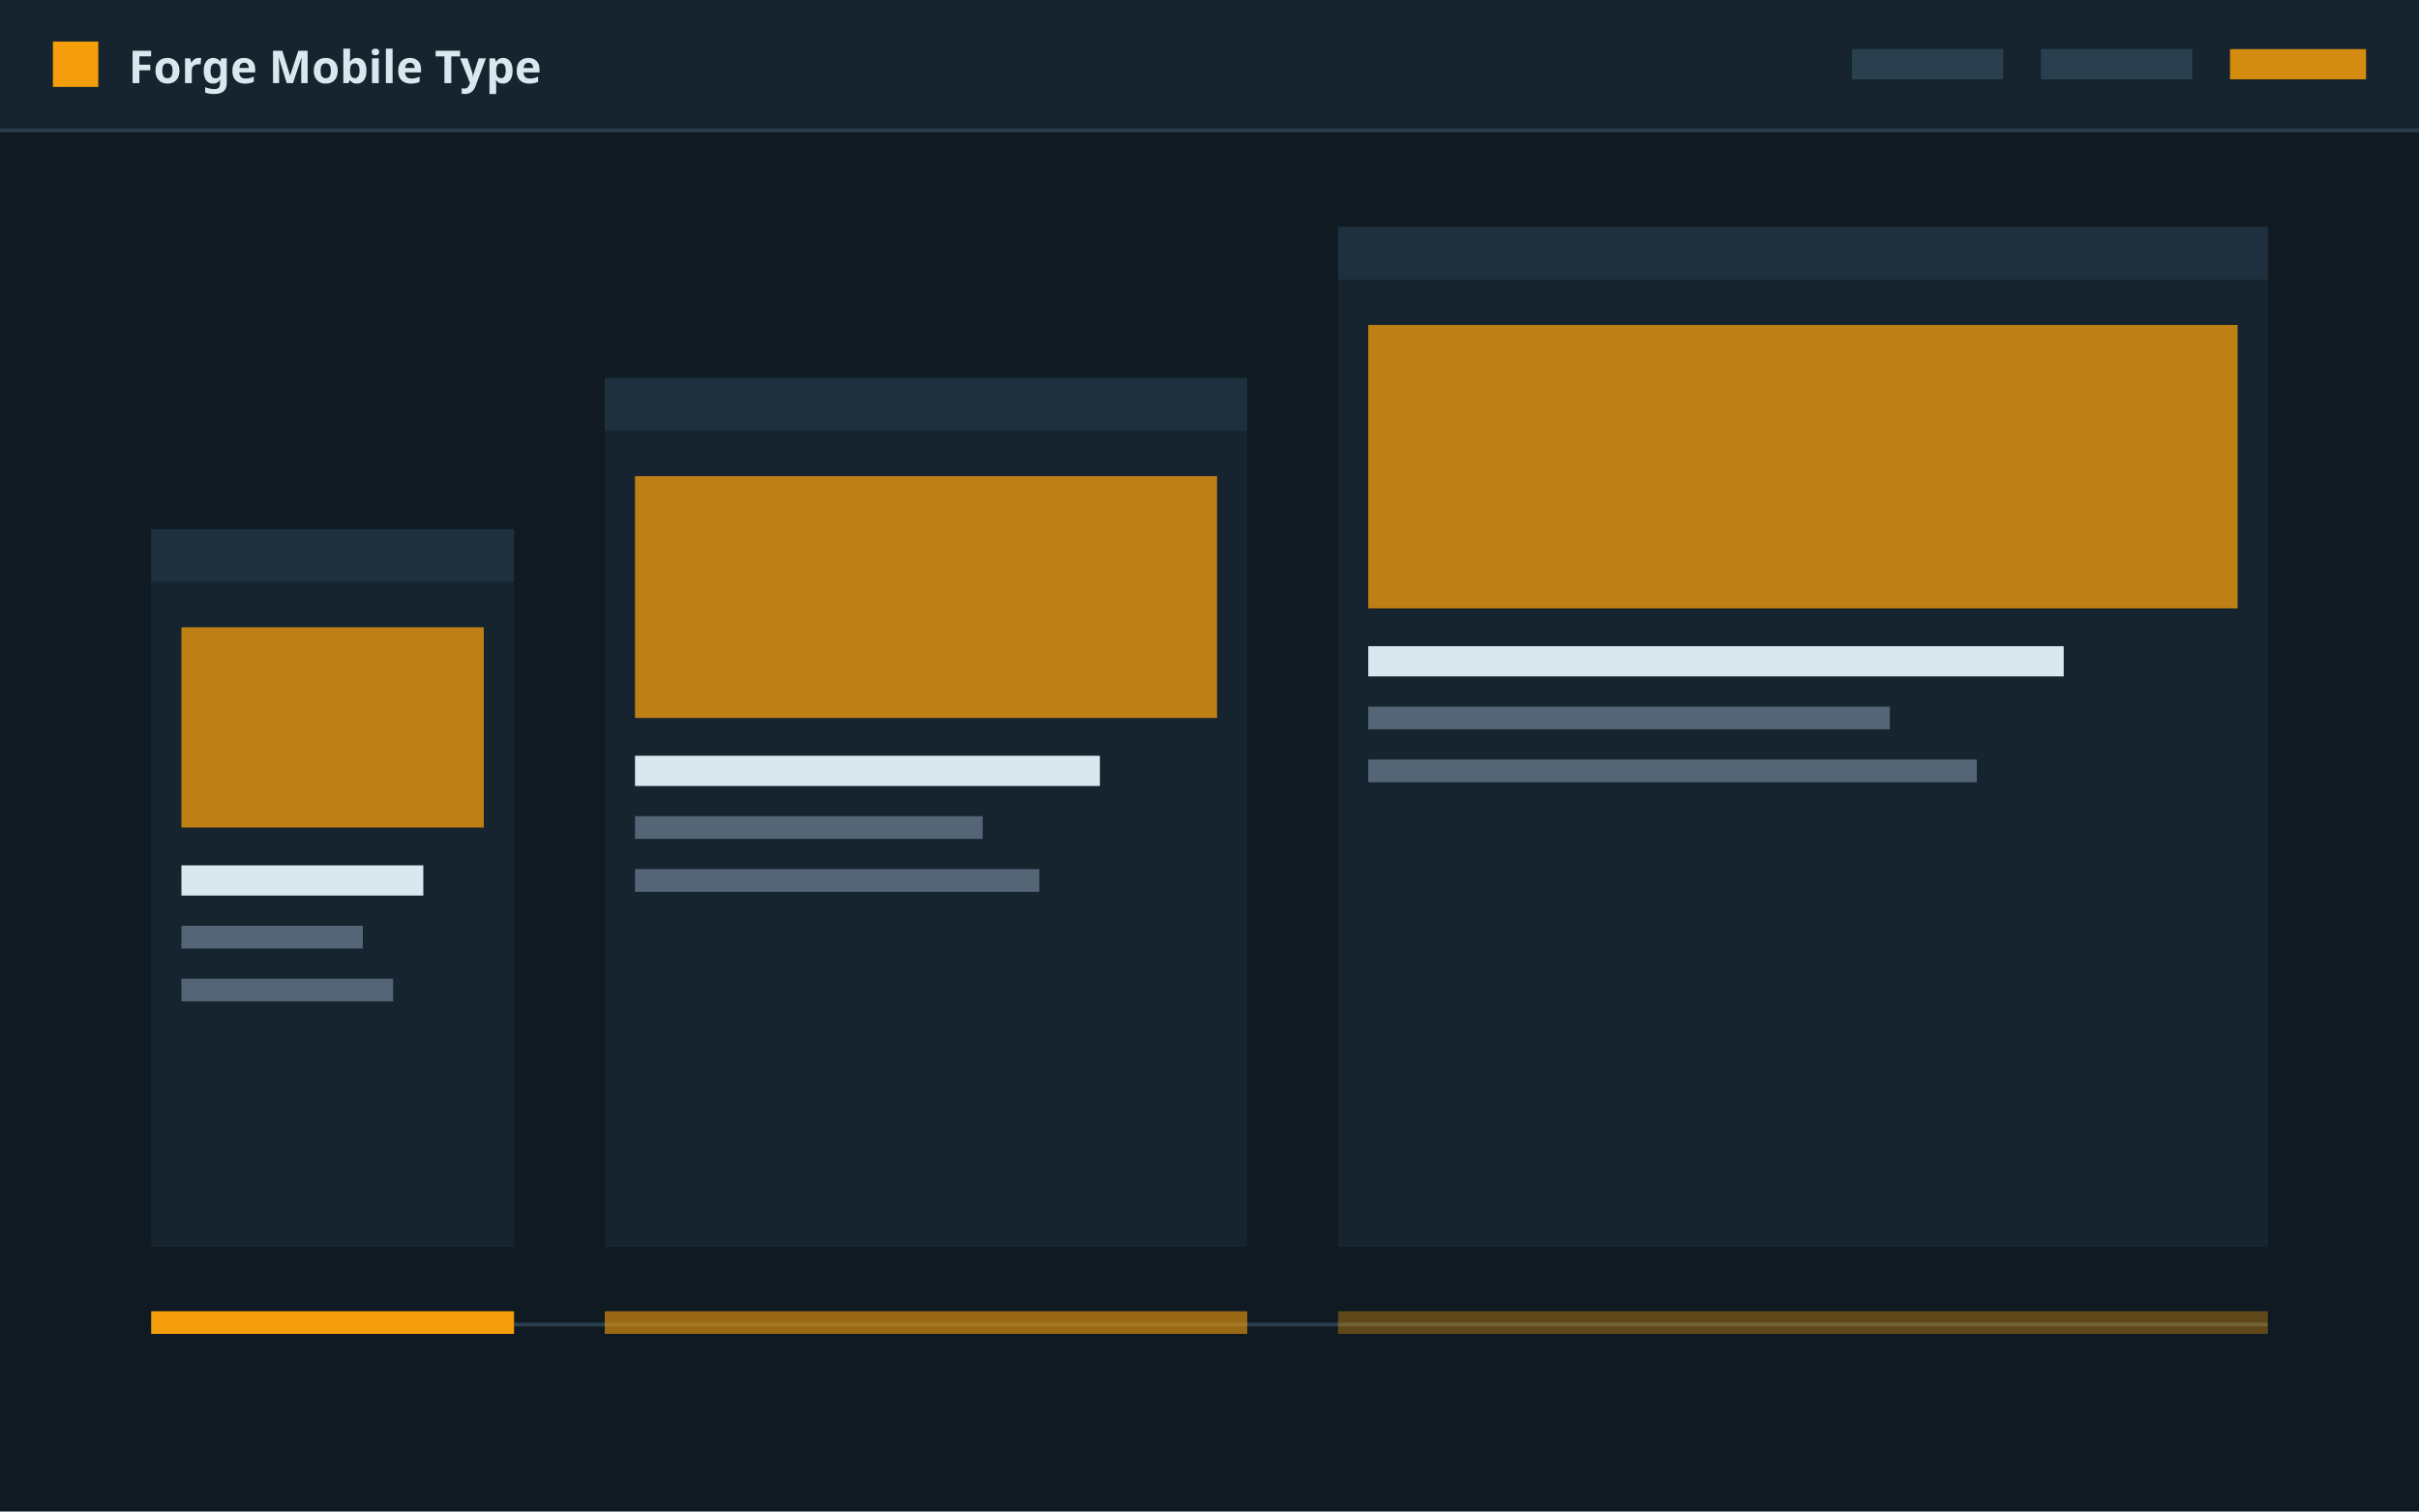
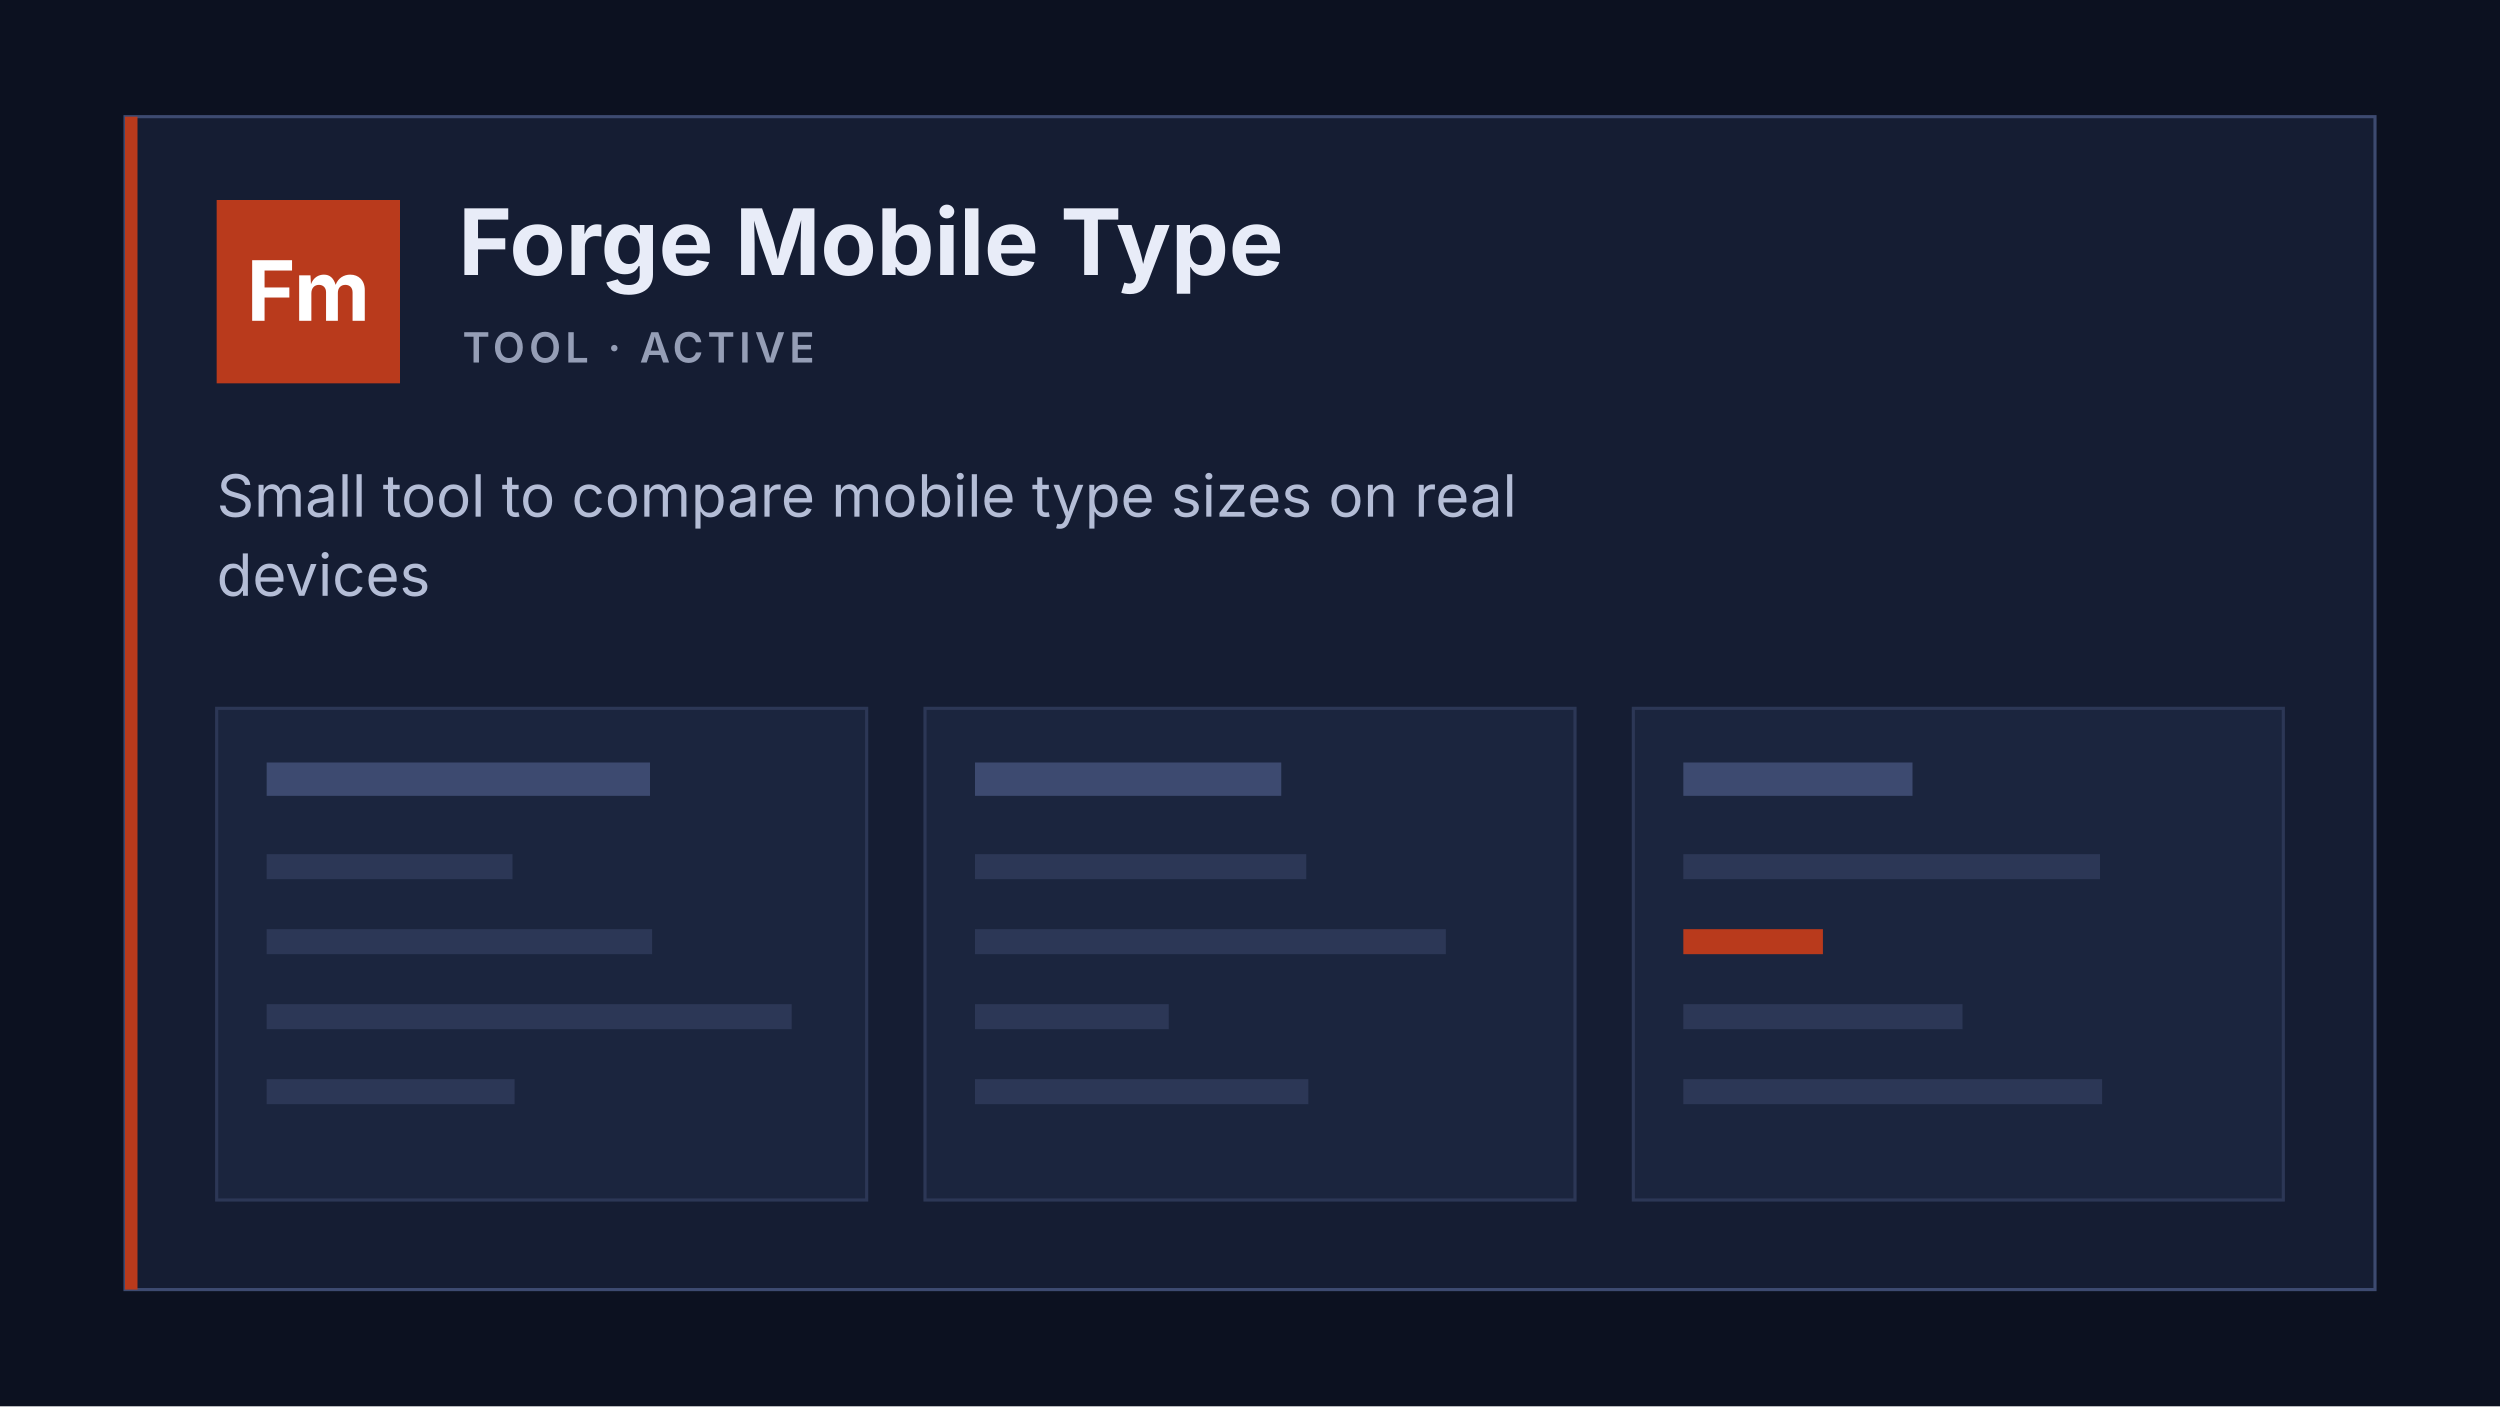
- <svg xmlns="http://www.w3.org/2000/svg" viewBox="0 0 640 400" width="640" height="400" role="img" aria-label="Placeholder preview: Forge Mobile Type">
-   <rect x="0" y="0" width="640" height="400" fill="#0f1a22" />
-   <rect x="0" y="0" width="640" height="34" fill="#16242f" />
-   <rect x="0" y="34" width="640" height="1" fill="#2b404e" />
-   <rect x="14" y="11" width="12" height="12" fill="#f59e0b" />
-   <text x="34" y="22" font-family="system-ui,sans-serif" font-size="12" font-weight="600" fill="#dbe7ee">Forge Mobile Type</text>
-   <rect x="490" y="13" width="40" height="8" fill="#2b404e" />
-   <rect x="540" y="13" width="40" height="8" fill="#2b404e" />
-   <rect x="590" y="13" width="36" height="8" fill="#f59e0b" opacity="0.85" />
-   <rect x="40" y="140" width="96" height="190" fill="#16242f" />
-   <rect x="40" y="140" width="96" height="14" fill="#1e303d" />
-   <rect x="48" y="166" width="80" height="53" fill="#f59e0b" opacity="0.75" />
-   <rect x="48" y="229" width="64" height="8" fill="#dbe7ee" />
-   <rect x="48" y="245" width="48" height="6" fill="#7d92a4" opacity="0.6" />
-   <rect x="48" y="259" width="56" height="6" fill="#7d92a4" opacity="0.6" />
-   <rect x="160" y="100" width="170" height="230" fill="#16242f" />
-   <rect x="160" y="100" width="170" height="14" fill="#1e303d" />
-   <rect x="168" y="126" width="154" height="64" fill="#f59e0b" opacity="0.75" />
-   <rect x="168" y="200" width="123" height="8" fill="#dbe7ee" />
-   <rect x="168" y="216" width="92" height="6" fill="#7d92a4" opacity="0.6" />
-   <rect x="168" y="230" width="107" height="6" fill="#7d92a4" opacity="0.6" />
-   <rect x="354" y="60" width="246" height="270" fill="#16242f" />
-   <rect x="354" y="60" width="246" height="14" fill="#1e303d" />
-   <rect x="362" y="86" width="230" height="75" fill="#f59e0b" opacity="0.75" />
-   <rect x="362" y="171" width="184" height="8" fill="#dbe7ee" />
-   <rect x="362" y="187" width="138" height="6" fill="#7d92a4" opacity="0.6" />
-   <rect x="362" y="201" width="161" height="6" fill="#7d92a4" opacity="0.6" />
-   <rect x="40" y="350" width="560" height="1" fill="#2b404e" />
-   <rect x="40" y="347" width="96" height="6" fill="#f59e0b" />
-   <rect x="160" y="347" width="170" height="6" fill="#f59e0b" opacity="0.6" />
-   <rect x="354" y="347" width="246" height="6" fill="#f59e0b" opacity="0.35" />
+ <svg xmlns="http://www.w3.org/2000/svg" width="1200" height="675" viewBox="0 0 1200 675" role="img" aria-label="Forge Mobile Type: Small tool to compare mobile type sizes on real devices" font-family="Atkinson Hyperlegible Next, Inter, -apple-system, Segoe UI, system-ui, sans-serif">
+   <rect width="1200" height="675" fill="#0c1120" />
+   <rect x="60" y="56" width="1080" height="563" fill="#151d33" stroke="#3d4a70" stroke-width="1.5" />
+   <rect x="60" y="56" width="6" height="563" fill="#b93a1c" />
+   <rect x="104" y="96" width="88" height="88" fill="#b93a1c" />
+   <text x="148" y="154" text-anchor="middle" font-size="40" font-weight="700" fill="#ffffff">Fm</text>
+   <text x="220" y="132" font-size="44" font-weight="700" fill="#e8ecf8">Forge Mobile Type</text>
+   <text x="222" y="174" font-size="20" font-weight="600" letter-spacing="2" fill="#959eb6">TOOL · ACTIVE</text>
+   <text x="104" y="248" font-size="28" fill="#b4bdd6">Small tool to compare mobile type sizes on real</text>
+   <text x="104" y="286" font-size="28" fill="#b4bdd6">devices</text>
+   <rect x="104" y="340" width="312" height="236" fill="#1b253e" stroke="#2c3756" stroke-width="1.5" />
+   <rect x="128" y="366" width="184" height="16" fill="#3d4a70" />
+   <rect x="128" y="410" width="118" height="12" fill="#2c3756" />
+   <rect x="128" y="446" width="185" height="12" fill="#2c3756" />
+   <rect x="128" y="482" width="252" height="12" fill="#2c3756" />
+   <rect x="128" y="518" width="119" height="12" fill="#2c3756" />
+   <rect x="444" y="340" width="312" height="236" fill="#1b253e" stroke="#2c3756" stroke-width="1.5" />
+   <rect x="468" y="366" width="147" height="16" fill="#3d4a70" />
+   <rect x="468" y="410" width="159" height="12" fill="#2c3756" />
+   <rect x="468" y="446" width="226" height="12" fill="#2c3756" />
+   <rect x="468" y="482" width="93" height="12" fill="#2c3756" />
+   <rect x="468" y="518" width="160" height="12" fill="#2c3756" />
+   <rect x="784" y="340" width="312" height="236" fill="#1b253e" stroke="#2c3756" stroke-width="1.5" />
+   <rect x="808" y="366" width="110" height="16" fill="#3d4a70" />
+   <rect x="808" y="410" width="200" height="12" fill="#2c3756" />
+   <rect x="808" y="446" width="67" height="12" fill="#b93a1c" />
+   <rect x="808" y="482" width="134" height="12" fill="#2c3756" />
+   <rect x="808" y="518" width="201" height="12" fill="#2c3756" />
</svg>
